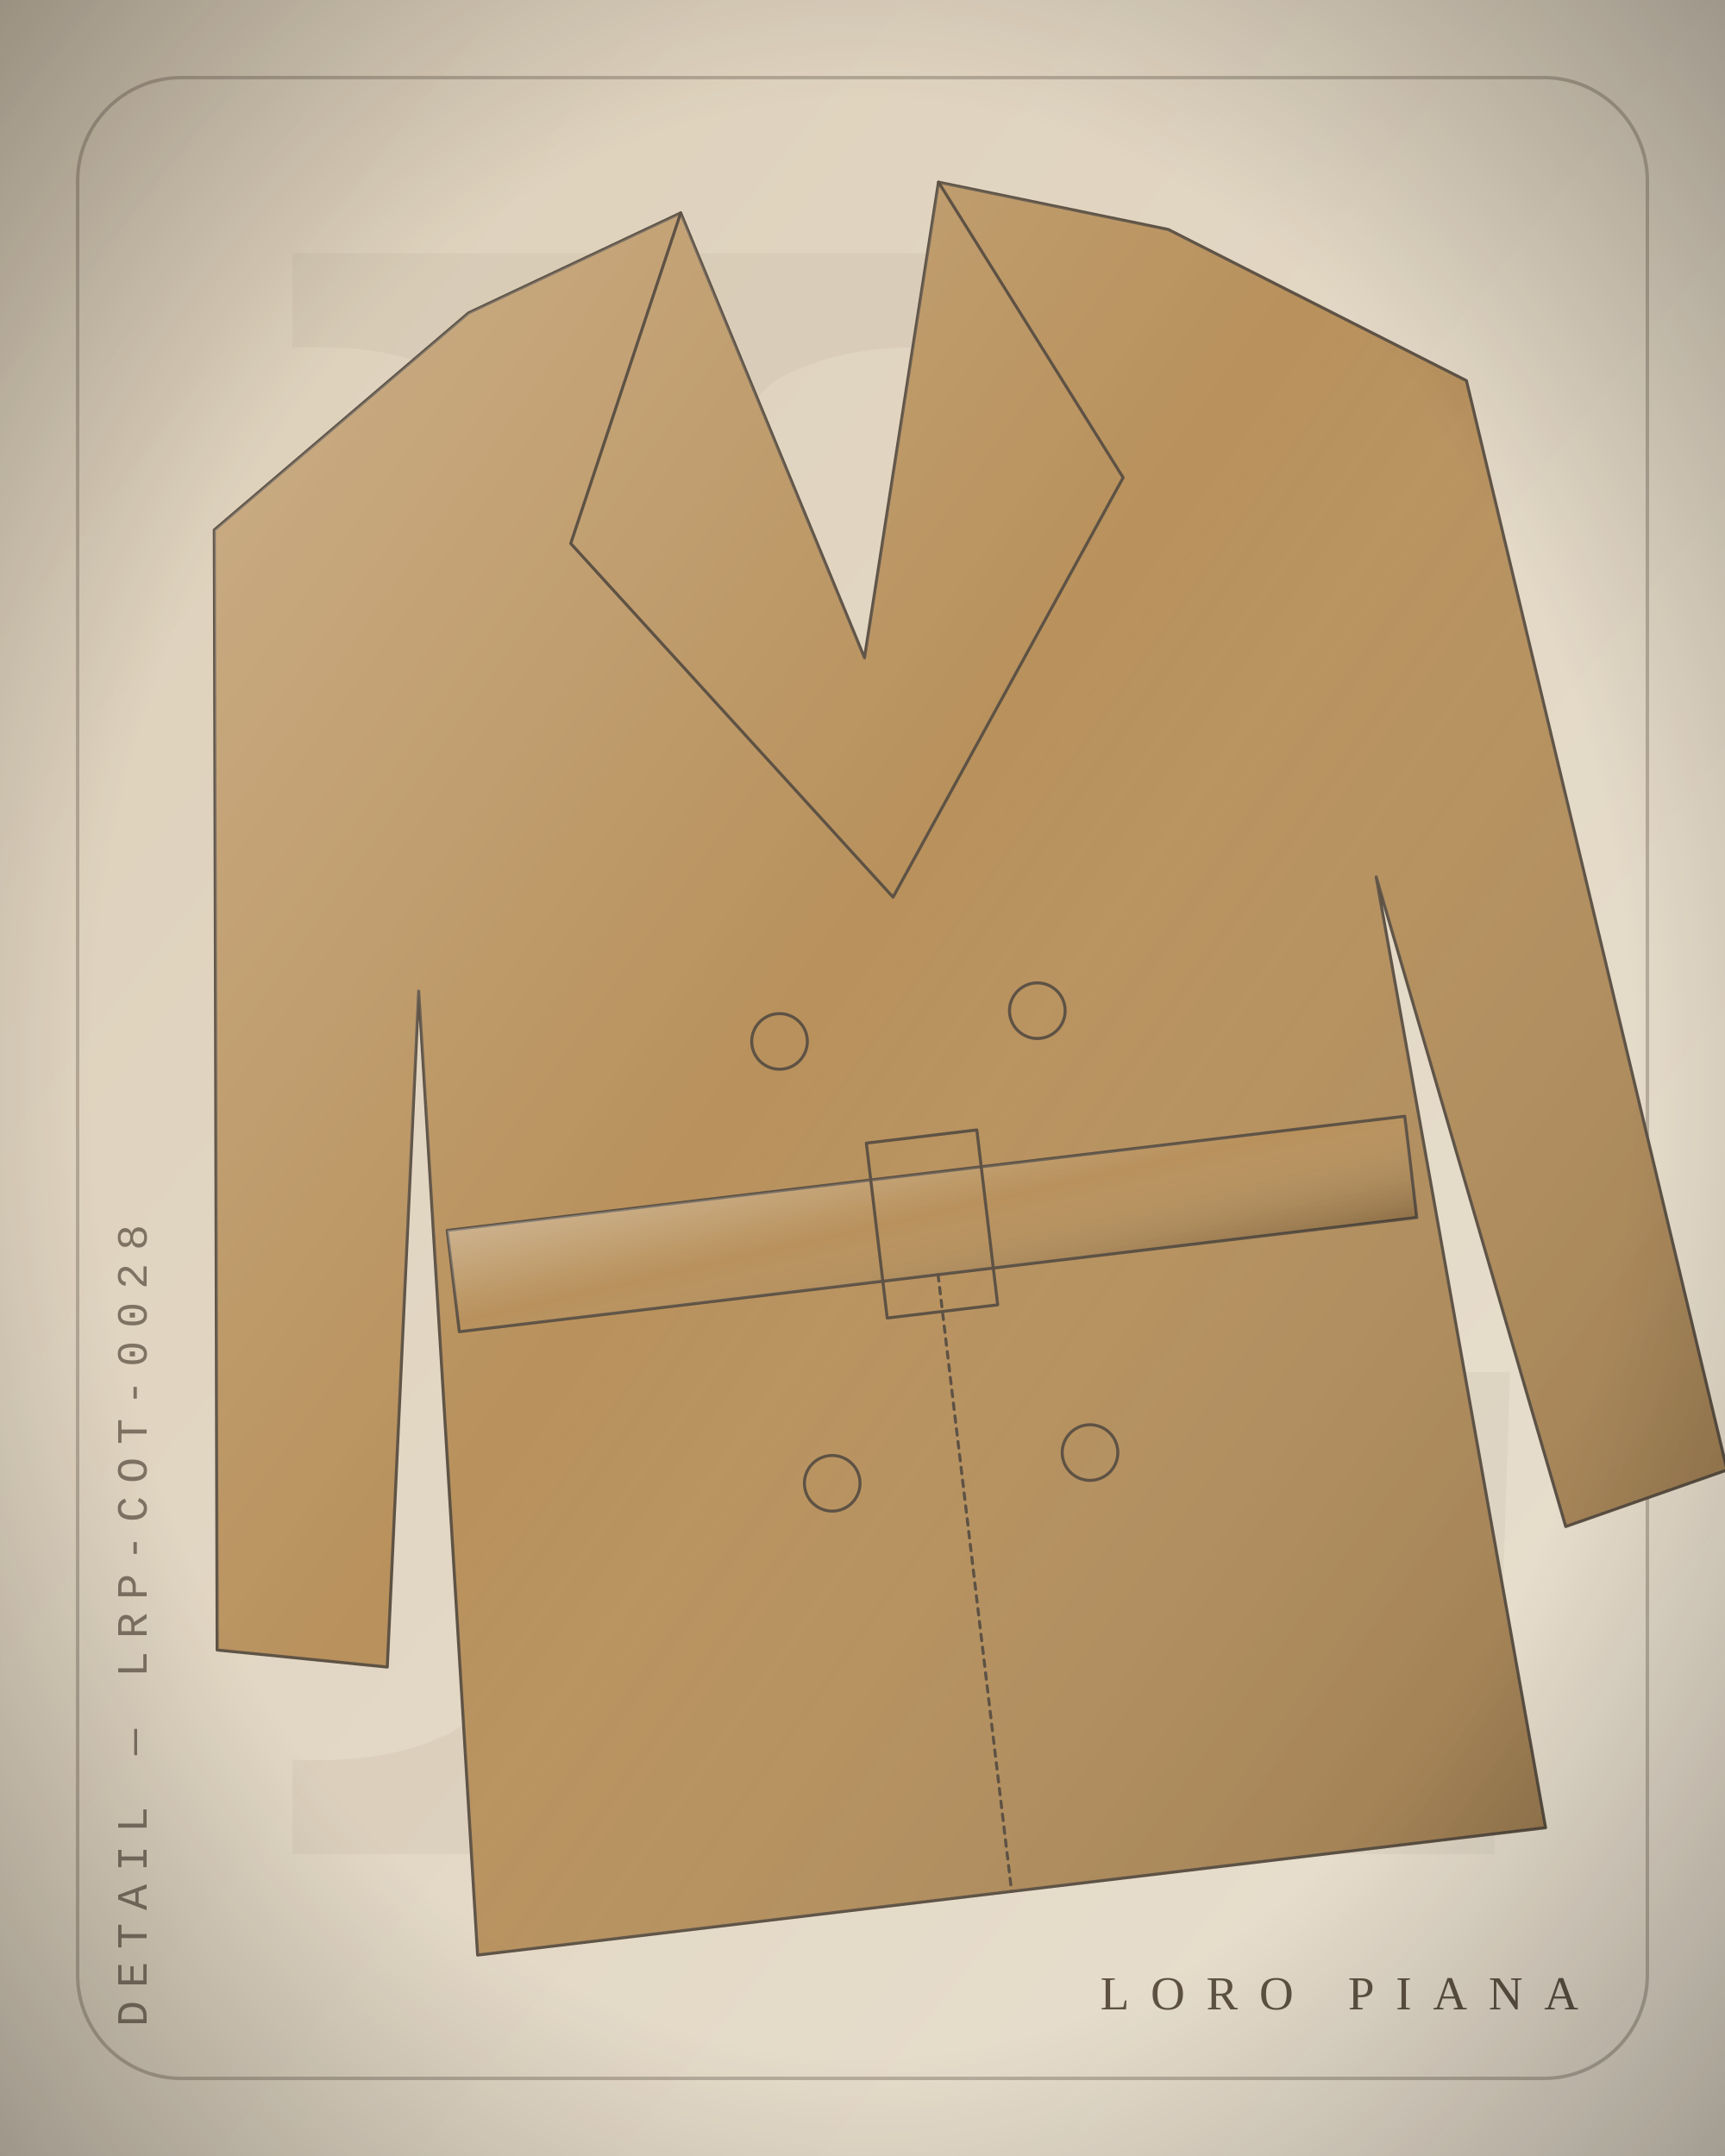
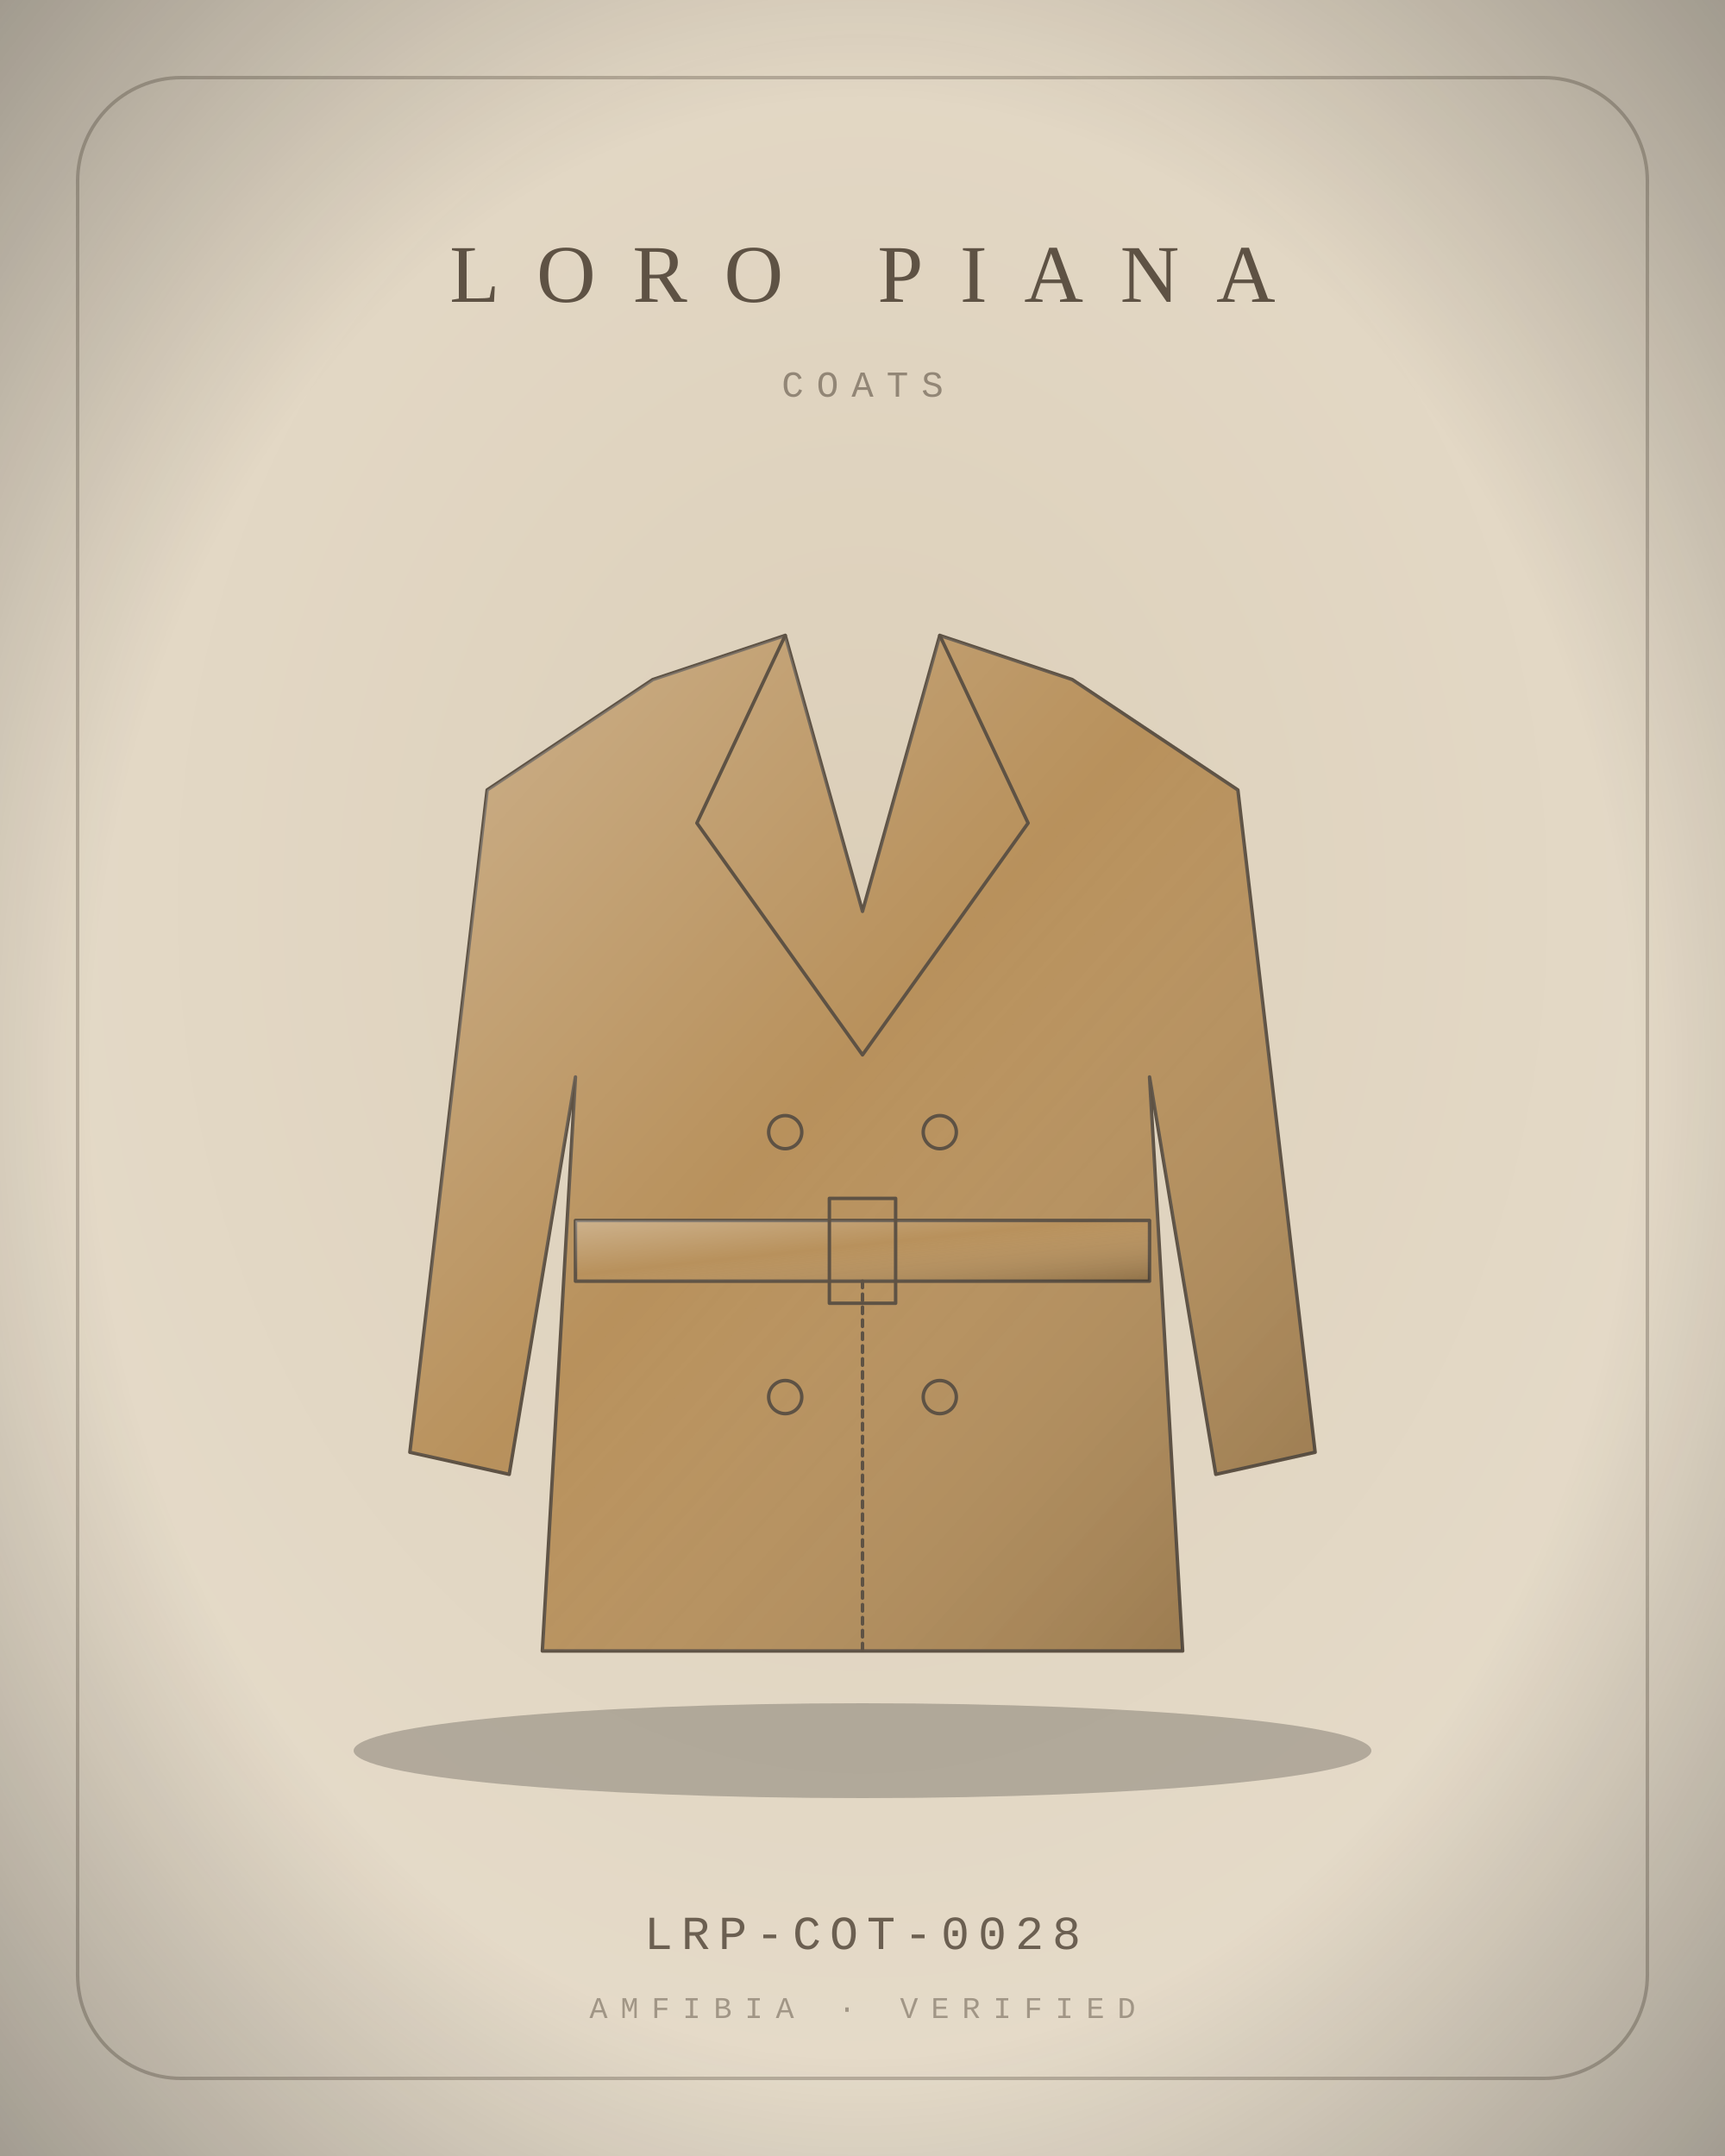
<svg xmlns="http://www.w3.org/2000/svg" viewBox="0 0 400 500" width="800" height="1000">
  <defs>
    <radialGradient id="bg" cx="50%" cy="42%" r="80%">
      <stop offset="0" stop-color="#DCCFB9" />
      <stop offset="1" stop-color="#E9E0D0" />
    </radialGradient>
    <linearGradient id="bgd" x1="0" y1="0" x2="1" y2="1">
      <stop offset="0" stop-color="#DCCFB9" />
      <stop offset="1" stop-color="#E9E0D0" />
    </linearGradient>
    <linearGradient id="sheen" x1="0" y1="0" x2="1" y2="1">
      <stop offset="0" stop-color="#fff" stop-opacity=".30" />
      <stop offset=".45" stop-color="#fff" stop-opacity="0" />
      <stop offset="1" stop-color="#000" stop-opacity=".22" />
    </linearGradient>
    <linearGradient id="multi" x1="0" y1="0" x2="1" y2="1">
      <stop offset="0" stop-color="#B3122E" />
      <stop offset=".35" stop-color="#C9A227" />
      <stop offset=".7" stop-color="#2F5D46" />
      <stop offset="1" stop-color="#3557A0" />
    </linearGradient>
    <radialGradient id="vig" cx="50%" cy="50%" r="75%">
      <stop offset=".6" stop-color="#000" stop-opacity="0" />
      <stop offset="1" stop-color="#000" stop-opacity=".35" />
    </radialGradient>
  </defs>
-   <rect width="400" height="500" fill="url(#bgd)" />
-   <text x="210" y="430" text-anchor="middle" font-family="Georgia, serif" font-size="520" fill="#5E5244" opacity="0.06">L</text>
+   <rect width="400" height="500" fill="url(#bg)" />
  <rect x="18" y="18" width="364" height="464" rx="24" fill="none" stroke="#5E5244" stroke-width="0.8" opacity="0.35" />
-   <g transform="rotate(-6.8 200 250) translate(-3 20) scale(2.15)">
-     <path d="M62 20 L86 12 L100 62 L114 12 L138 20 L168 40 L182 160 L164 164 L152 92 L158 196 L42 196 L48 92 L36 164 L18 160 L32 40 Z" fill="#B8915C" stroke="#5E5244" stroke-width="1.4" stroke-linejoin="round" stroke-linecap="round" vector-effect="non-scaling-stroke" />
+   <ellipse cx="200" cy="406" rx="118" ry="11" fill="#000" opacity="0.22" />
+   <g transform="translate(72 132) scale(1.28)">
+     <path d="M62 20 L86 12 L100 62 L114 12 L138 20 L168 40 L182 160 L164 164 L152 92 L158 196 L42 196 L48 92 L36 164 L18 160 L32 40 Z" fill="#B8915C" stroke="#5E5244" stroke-width="1.6" stroke-linejoin="round" stroke-linecap="round" vector-effect="non-scaling-stroke" />
    <path d="M62 20 L86 12 L100 62 L114 12 L138 20 L168 40 L182 160 L164 164 L152 92 L158 196 L42 196 L48 92 L36 164 L18 160 L32 40 Z" fill="url(#sheen)" stroke="none" />
-     <path d="M86 12 L70 46 L100 88 L130 46 L114 12" fill="none" stroke="#5E5244" stroke-width="1.4" stroke-linejoin="round" stroke-linecap="round" vector-effect="non-scaling-stroke" />
-     <path d="M48 118 L152 118 L152 129 L48 129 Z" fill="#B8915C" stroke="#5E5244" stroke-width="1.4" stroke-linejoin="round" stroke-linecap="round" vector-effect="non-scaling-stroke" />
+     <path d="M86 12 L70 46 L100 88 L130 46 L114 12" fill="none" stroke="#5E5244" stroke-width="1.6" stroke-linejoin="round" stroke-linecap="round" vector-effect="non-scaling-stroke" />
+     <path d="M48 118 L152 118 L152 129 L48 129 Z" fill="#B8915C" stroke="#5E5244" stroke-width="1.6" stroke-linejoin="round" stroke-linecap="round" vector-effect="non-scaling-stroke" />
    <path d="M48 118 L152 118 L152 129 L48 129 Z" fill="url(#sheen)" stroke="none" />
-     <path d="M94 114 L106 114 L106 133 L94 133 Z" fill="none" stroke="#5E5244" stroke-width="1.4" stroke-linejoin="round" stroke-linecap="round" vector-effect="non-scaling-stroke" />
-     <path d="M86 102 m-3 0 a3 3 0 1 0 6 0 a3 3 0 1 0 -6 0 M114 102 m-3 0 a3 3 0 1 0 6 0 a3 3 0 1 0 -6 0 M86 150 m-3 0 a3 3 0 1 0 6 0 a3 3 0 1 0 -6 0 M114 150 m-3 0 a3 3 0 1 0 6 0 a3 3 0 1 0 -6 0" fill="none" stroke="#5E5244" stroke-width="1.4" stroke-linejoin="round" stroke-linecap="round" vector-effect="non-scaling-stroke" />
-     <path d="M100 129 L100 196" fill="none" stroke="#5E5244" stroke-width="1.4" stroke-dasharray="3 3" stroke-linejoin="round" stroke-linecap="round" vector-effect="non-scaling-stroke" />
-   </g>
-   <g transform="translate(34 470) rotate(-90)">
-     <text x="0" y="0" text-anchor="start" font-family="'Courier New', Courier, monospace" font-size="10" letter-spacing="3" fill="#5E5244" opacity="0.75">DETAIL — LRP-COT-0028</text>
+     <path d="M94 114 L106 114 L106 133 L94 133 Z" fill="none" stroke="#5E5244" stroke-width="1.6" stroke-linejoin="round" stroke-linecap="round" vector-effect="non-scaling-stroke" />
+     <path d="M86 102 m-3 0 a3 3 0 1 0 6 0 a3 3 0 1 0 -6 0 M114 102 m-3 0 a3 3 0 1 0 6 0 a3 3 0 1 0 -6 0 M86 150 m-3 0 a3 3 0 1 0 6 0 a3 3 0 1 0 -6 0 M114 150 m-3 0 a3 3 0 1 0 6 0 a3 3 0 1 0 -6 0" fill="none" stroke="#5E5244" stroke-width="1.6" stroke-linejoin="round" stroke-linecap="round" vector-effect="non-scaling-stroke" />
+     <path d="M100 129 L100 196" fill="none" stroke="#5E5244" stroke-width="1.6" stroke-dasharray="3 3" stroke-linejoin="round" stroke-linecap="round" vector-effect="non-scaling-stroke" />
  </g>
  <g>
-     <text x="366" y="466" text-anchor="end" font-size="11" fill="#5E5244" font-family="Georgia, 'Times New Roman', serif" font-weight="400" letter-spacing="4.95">LORO PIANA</text>
+     <text x="200" y="70" text-anchor="middle" font-size="19" fill="#5E5244" font-family="Georgia, 'Times New Roman', serif" font-weight="400" letter-spacing="8.55">LORO PIANA</text>
  </g>
+   <text x="200" y="92" text-anchor="middle" font-family="'Courier New', Courier, monospace" font-size="8.5" letter-spacing="3" fill="#5E5244" opacity="0.6">COATS</text>
+   <text x="200" y="452" text-anchor="middle" font-family="'Courier New', Courier, monospace" font-size="11" letter-spacing="2" fill="#5E5244" opacity="0.9">LRP-COT-0028</text>
+   <text x="200" y="468" text-anchor="middle" font-family="'Courier New', Courier, monospace" font-size="7" letter-spacing="3" fill="#5E5244" opacity="0.5">AMFIBIA · VERIFIED</text>
  <rect width="400" height="500" fill="url(#vig)" />
</svg>
